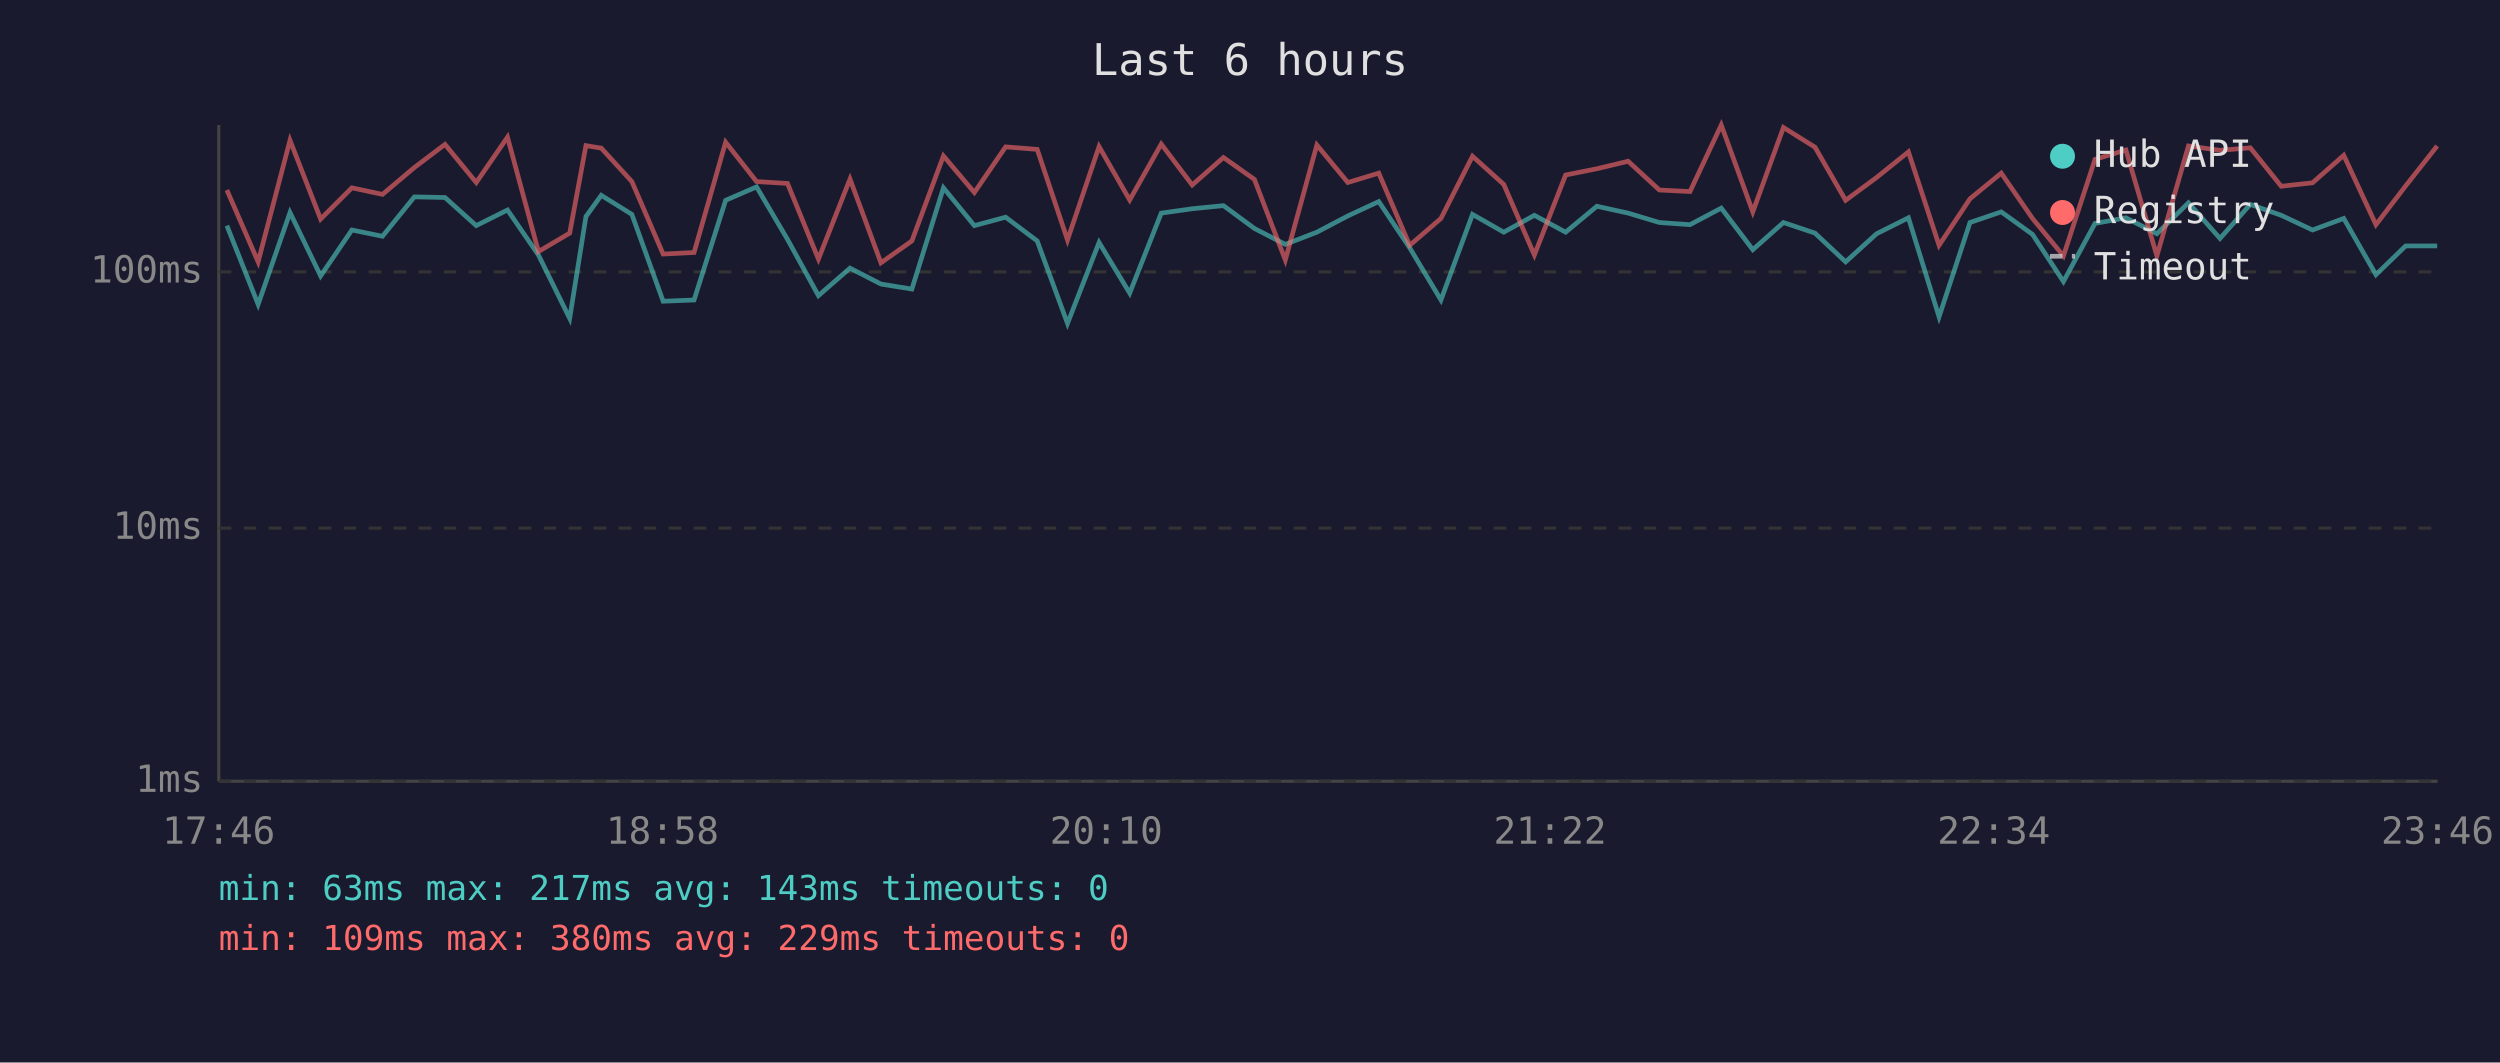
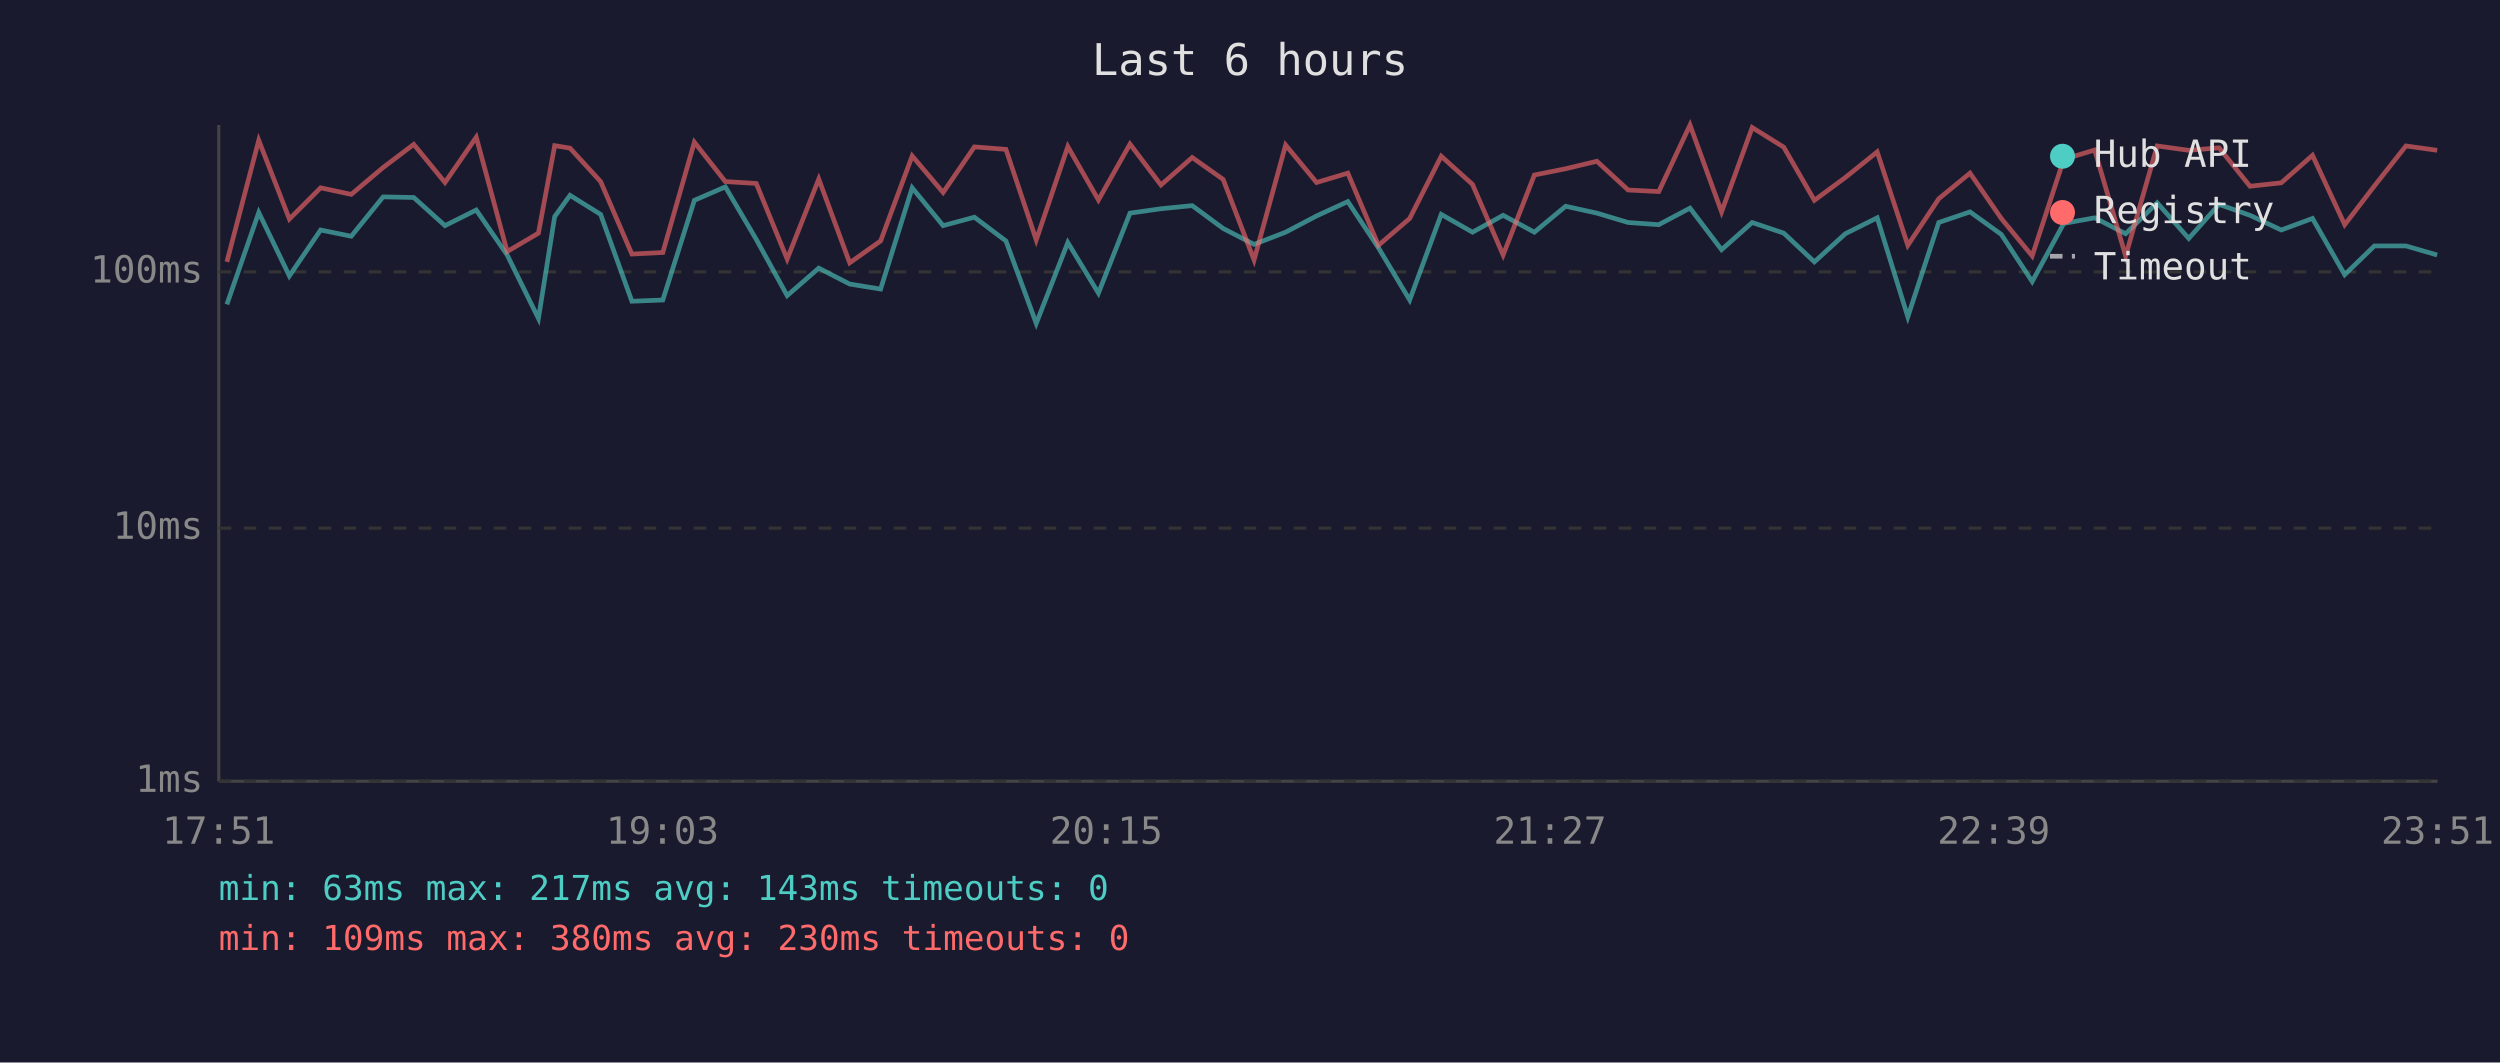
<svg xmlns="http://www.w3.org/2000/svg" viewBox="0 0 800 340" font-family="monospace" font-size="12">
  <rect width="800" height="340" fill="#1a1a2e" />
  <text x="400" y="24" fill="#e0e0e0" font-size="14" text-anchor="middle">Last 6 hours</text>
  <line x1="70" y1="40" x2="70" y2="250" stroke="#444" stroke-width="1" />
  <line x1="70" y1="250" x2="780" y2="250" stroke="#444" stroke-width="1" />
  <line x1="70" y1="250" x2="780" y2="250" stroke="#333" stroke-width="1" stroke-dasharray="4" />
  <text x="65" y="250" fill="#888" text-anchor="end" dominant-baseline="middle">1ms</text>
  <line x1="70" y1="169" x2="780" y2="169" stroke="#333" stroke-width="1" stroke-dasharray="4" />
  <text x="65" y="169" fill="#888" text-anchor="end" dominant-baseline="middle">10ms</text>
  <line x1="70" y1="87" x2="780" y2="87" stroke="#333" stroke-width="1" stroke-dasharray="4" />
  <text x="65" y="87" fill="#888" text-anchor="end" dominant-baseline="middle">100ms</text>
-   <text x="70" y="270" fill="#888" text-anchor="middle">17:46</text>
-   <text x="212" y="270" fill="#888" text-anchor="middle">18:58</text>
-   <text x="354" y="270" fill="#888" text-anchor="middle">20:10</text>
-   <text x="496" y="270" fill="#888" text-anchor="middle">21:22</text>
-   <text x="638" y="270" fill="#888" text-anchor="middle">22:34</text>
-   <text x="780" y="270" fill="#888" text-anchor="middle">23:46</text>
-   <polyline points="72.6,72.2 82.6,97.4 92.8,68.0 102.6,88.3 112.6,73.6 122.4,75.6 132.6,63.0 142.4,63.2 152.4,72.2 162.4,67.2 172.3,81.6 182.3,101.9 187.5,69.3 192.4,62.5 202.2,68.6 212.2,96.4 222.1,96.0 232.2,64.1 242.1,59.8 252.0,76.6 261.9,94.6 272.0,85.8 281.9,90.9 291.8,92.5 301.9,60.1 311.8,72.2 321.8,69.5 331.9,77.1 341.6,103.5 351.7,77.6 361.5,93.8 371.6,68.2 381.5,66.8 391.5,65.8 401.4,73.1 411.3,78.2 421.4,74.3 431.3,69.1 441.2,64.5 451.1,79.3 461.1,96.0 471.2,68.6 481.2,74.3 491.0,68.9 501.0,74.3 511.0,66.0 521.0,68.2 531.0,71.2 540.8,71.9 550.8,66.6 560.9,79.9 570.7,71.2 580.8,74.6 590.6,83.8 600.5,74.8 610.7,69.7 620.5,101.4 630.4,71.2 640.4,67.8 650.4,75.0 660.3,90.1 670.4,71.5 680.3,69.7 690.2,74.8 700.3,64.9 710.4,76.3 720.1,65.4 730.0,68.9 740.0,73.6 750.0,69.9 760.3,87.9 769.8,78.7 779.9,78.7" fill="none" stroke="#4ecdc4" stroke-width="1.5" opacity="0.6" />
-   <polyline points="72.6,60.8 82.6,83.8 92.8,44.9 102.6,70.1 112.6,60.1 122.4,62.2 132.6,53.6 142.4,46.2 152.4,58.4 162.4,43.9 172.3,80.5 182.3,74.6 187.5,46.6 192.4,47.4 202.2,58.1 212.2,81.3 222.1,80.8 232.2,45.5 242.1,58.1 252.0,58.7 261.9,82.9 272.0,57.3 281.9,84.1 291.8,77.1 301.9,49.9 311.8,61.6 321.8,47.0 331.9,47.8 341.6,76.8 351.7,46.9 361.5,64.0 371.6,46.1 381.5,59.2 391.5,50.4 401.4,57.4 411.3,83.2 421.4,46.4 431.3,58.4 441.2,55.4 451.1,78.5 461.1,69.9 471.2,50.0 481.2,59.0 491.0,81.6 501.0,56.0 511.0,54.0 521.0,51.6 531.0,60.8 540.8,61.3 550.8,40.0 560.9,67.8 570.7,40.8 580.8,47.1 590.6,64.1 600.5,56.8 610.7,48.6 620.5,78.5 630.4,63.6 640.4,55.4 650.4,69.9 660.3,81.9 670.4,51.0 680.3,48.0 690.2,81.9 700.3,46.7 710.4,48.1 720.1,47.3 730.0,59.6 740.0,58.5 750.0,49.7 760.3,71.9 769.8,59.5 779.9,46.7" fill="none" stroke="#ff6b6b" stroke-width="1.5" opacity="0.6" />
+   <text x="70" y="270" fill="#888" text-anchor="middle">17:51</text>
+   <text x="212" y="270" fill="#888" text-anchor="middle">19:03</text>
+   <text x="354" y="270" fill="#888" text-anchor="middle">20:15</text>
+   <text x="496" y="270" fill="#888" text-anchor="middle">21:27</text>
+   <text x="638" y="270" fill="#888" text-anchor="middle">22:39</text>
+   <text x="780" y="270" fill="#888" text-anchor="middle">23:51</text>
+   <polyline points="72.6,97.4 82.8,68.0 92.6,88.3 102.6,73.6 112.4,75.6 122.6,63.0 132.4,63.2 142.4,72.2 152.4,67.2 162.3,81.6 172.3,101.9 177.5,69.3 182.4,62.5 192.2,68.6 202.2,96.4 212.1,96.0 222.2,64.1 232.1,59.8 242.0,76.6 251.9,94.6 262.0,85.8 271.9,90.9 281.8,92.5 291.9,60.1 301.8,72.2 311.8,69.5 321.9,77.1 331.6,103.5 341.7,77.6 351.5,93.8 361.6,68.2 371.5,66.8 381.5,65.8 391.4,73.1 401.3,78.2 411.4,74.3 421.3,69.1 431.3,64.5 441.1,79.3 451.1,96.0 461.2,68.6 471.2,74.3 481.0,68.9 491.0,74.3 501.0,66.0 511.0,68.2 521.0,71.2 530.8,71.9 540.8,66.6 550.9,79.9 560.7,71.2 570.8,74.6 580.6,83.8 590.5,74.8 600.7,69.7 610.5,101.4 620.4,71.2 630.4,67.8 640.4,75.0 650.3,90.1 660.4,71.5 670.3,69.7 680.2,74.8 690.3,64.9 700.4,76.3 710.1,65.4 720.0,68.9 730.0,73.6 740.0,69.9 750.3,87.9 759.8,78.7 769.9,78.7 779.9,81.6" fill="none" stroke="#4ecdc4" stroke-width="1.5" opacity="0.6" />
+   <polyline points="72.6,83.8 82.8,44.9 92.6,70.1 102.6,60.1 112.4,62.2 122.6,53.6 132.4,46.2 142.4,58.4 152.4,43.9 162.3,80.5 172.3,74.6 177.5,46.6 182.4,47.4 192.2,58.1 202.2,81.3 212.1,80.8 222.2,45.5 232.1,58.1 242.0,58.7 251.9,82.9 262.0,57.3 271.9,84.1 281.8,77.1 291.9,49.9 301.8,61.6 311.8,47.0 321.9,47.8 331.6,76.8 341.7,46.9 351.5,64.0 361.6,46.1 371.5,59.2 381.5,50.4 391.4,57.4 401.3,83.2 411.4,46.4 421.3,58.4 431.3,55.4 441.1,78.5 451.1,69.9 461.2,50.0 471.2,59.0 481.0,81.6 491.0,56.0 501.0,54.0 511.0,51.6 521.0,60.8 530.8,61.3 540.8,40.0 550.9,67.8 560.7,40.8 570.8,47.1 580.6,64.1 590.5,56.8 600.7,48.6 610.5,78.5 620.4,63.6 630.4,55.4 640.4,69.9 650.3,81.9 660.4,51.0 670.3,48.0 680.2,81.9 690.3,46.7 700.4,48.1 710.1,47.3 720.0,59.6 730.0,58.5 740.0,49.7 750.3,71.9 759.8,59.5 769.9,46.7 779.9,48.1" fill="none" stroke="#ff6b6b" stroke-width="1.5" opacity="0.6" />
  <circle cx="660" cy="50" r="4" fill="#4ecdc4" />
  <text x="670" y="50" fill="#e0e0e0" dominant-baseline="middle">Hub API</text>
  <circle cx="660" cy="68" r="4" fill="#ff6b6b" />
  <text x="670" y="68" fill="#e0e0e0" dominant-baseline="middle">Registry</text>
  <line x1="656" y1="82" x2="664" y2="82" stroke="#e0e0e0" stroke-width="1.5" stroke-dasharray="4,3" opacity="0.7" />
  <text x="670" y="86" fill="#e0e0e0" dominant-baseline="middle">Timeout</text>
  <text x="70" y="288" fill="#4ecdc4" font-size="11">min: 63ms  max: 217ms  avg: 143ms  timeouts: 0</text>
-   <text x="70" y="304" fill="#ff6b6b" font-size="11">min: 109ms  max: 380ms  avg: 229ms  timeouts: 0</text>
+   <text x="70" y="304" fill="#ff6b6b" font-size="11">min: 109ms  max: 380ms  avg: 230ms  timeouts: 0</text>
</svg>
